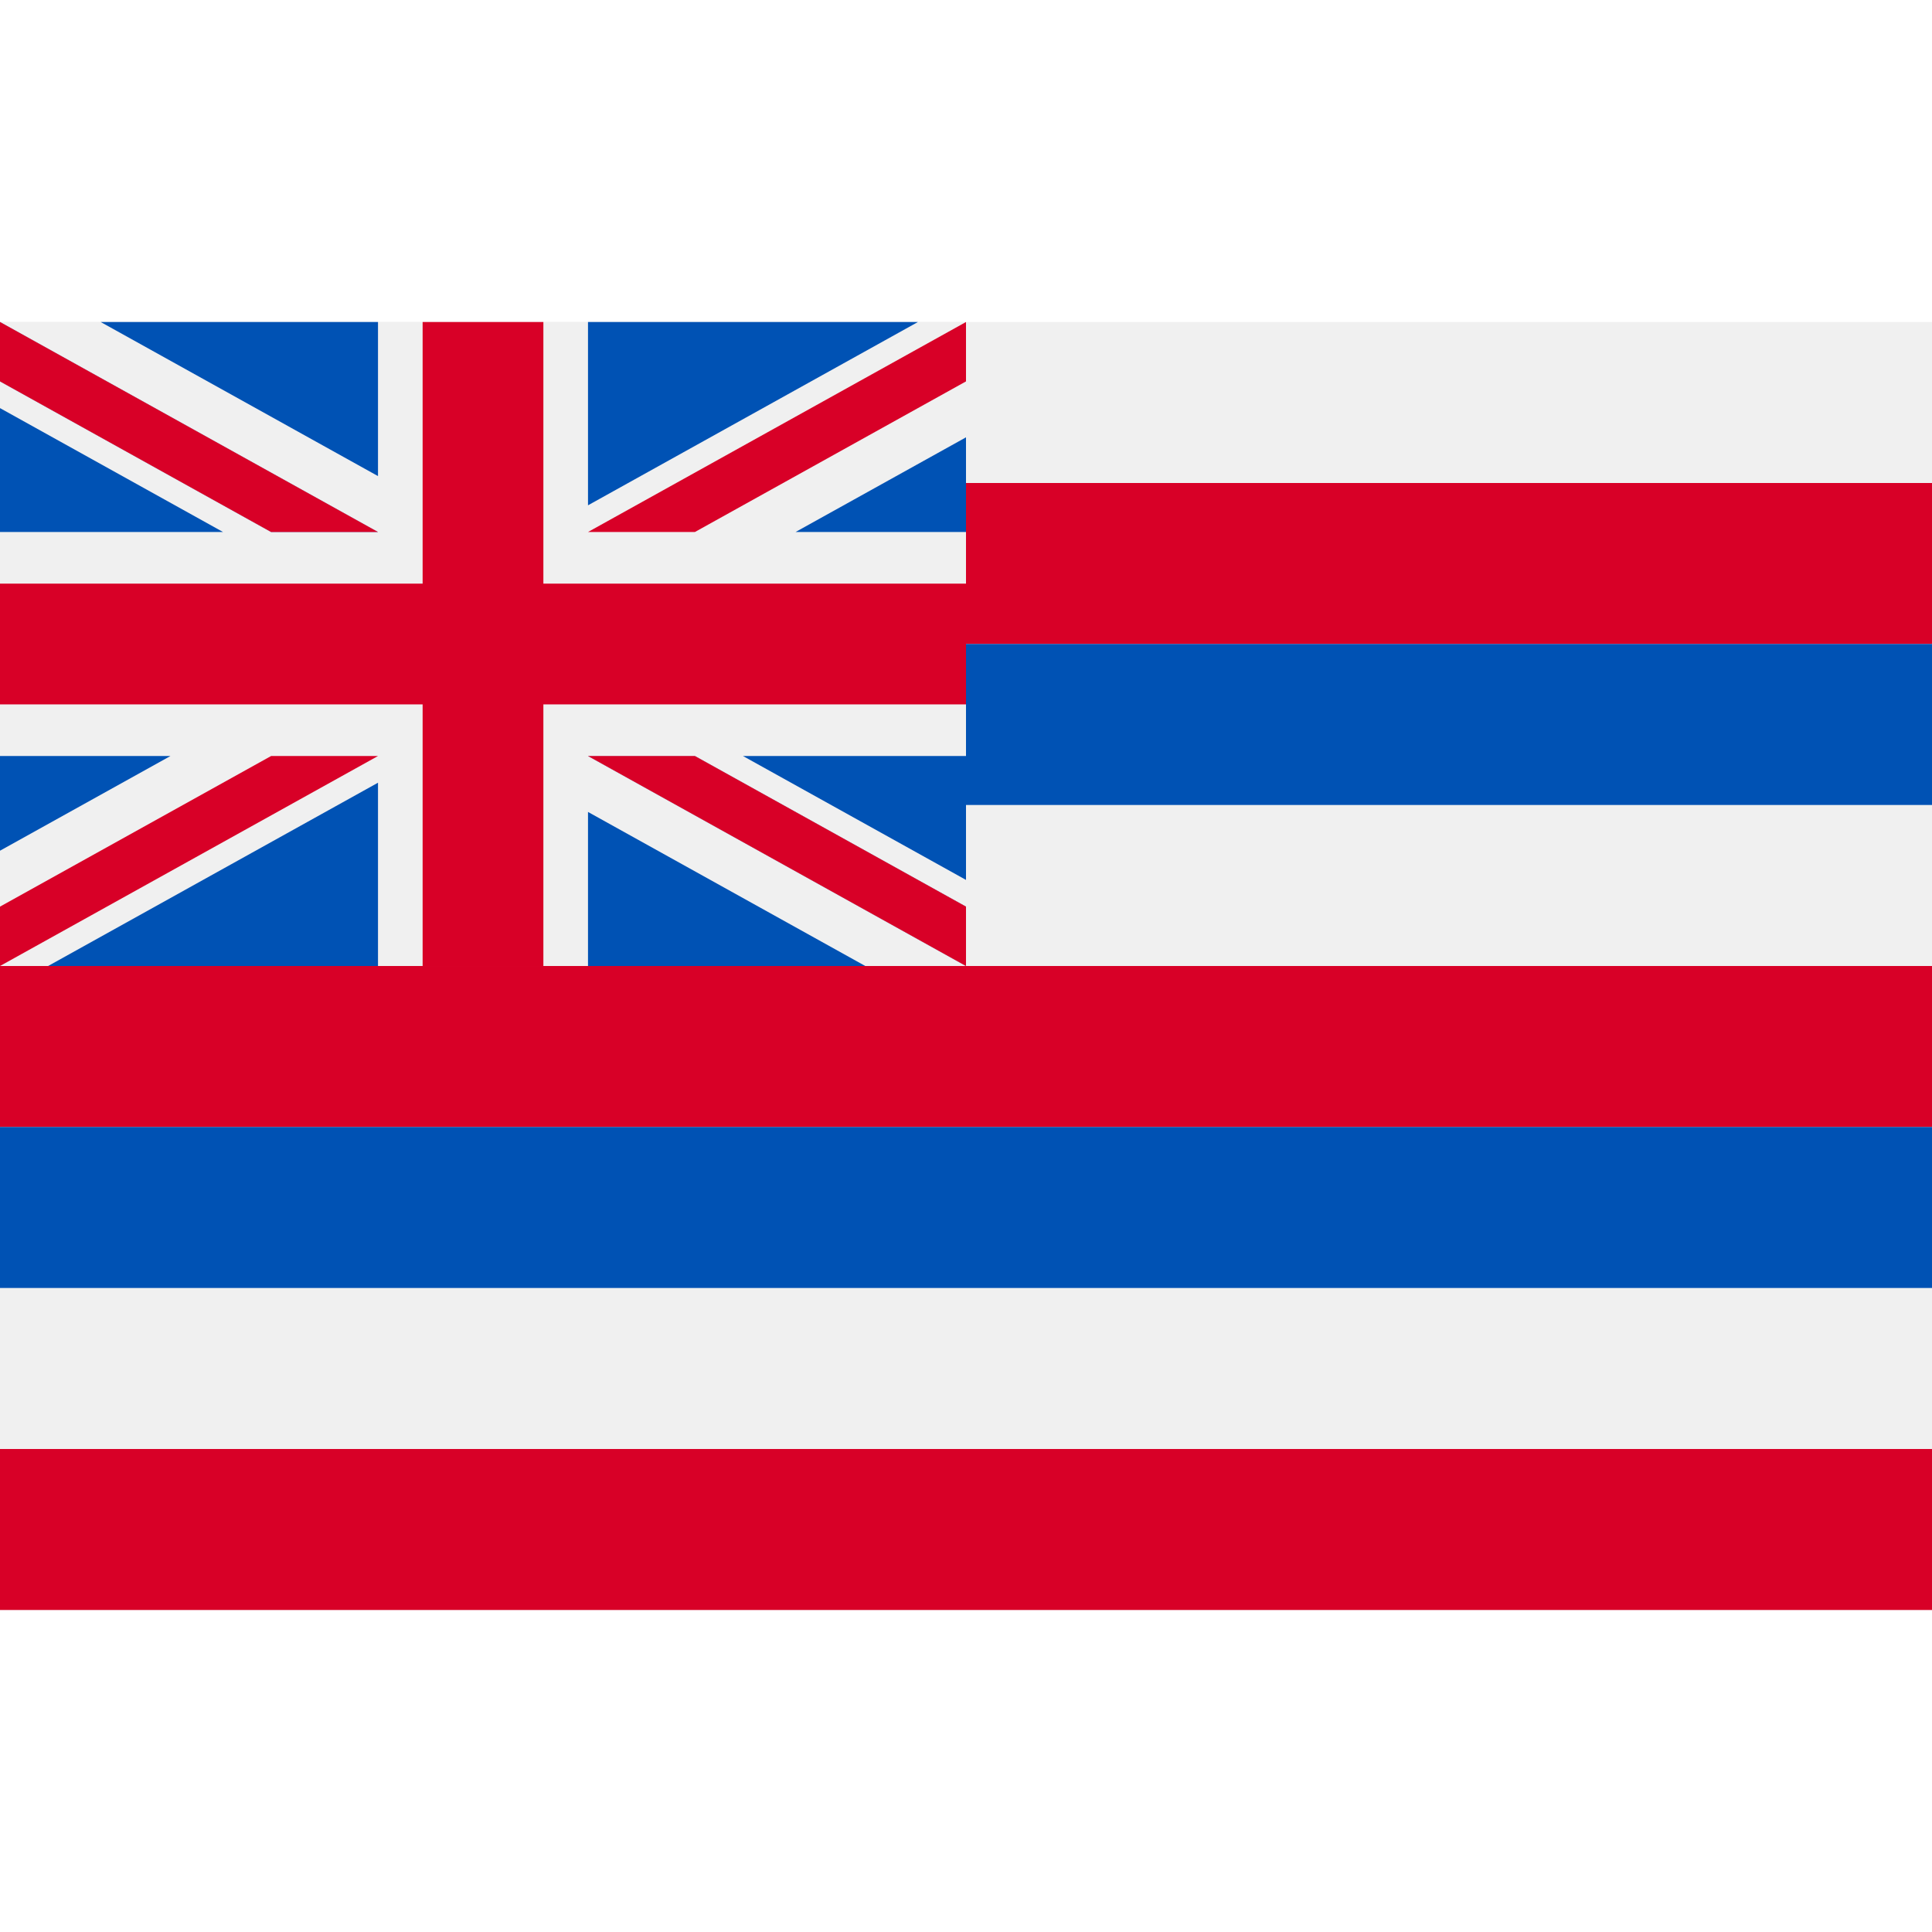
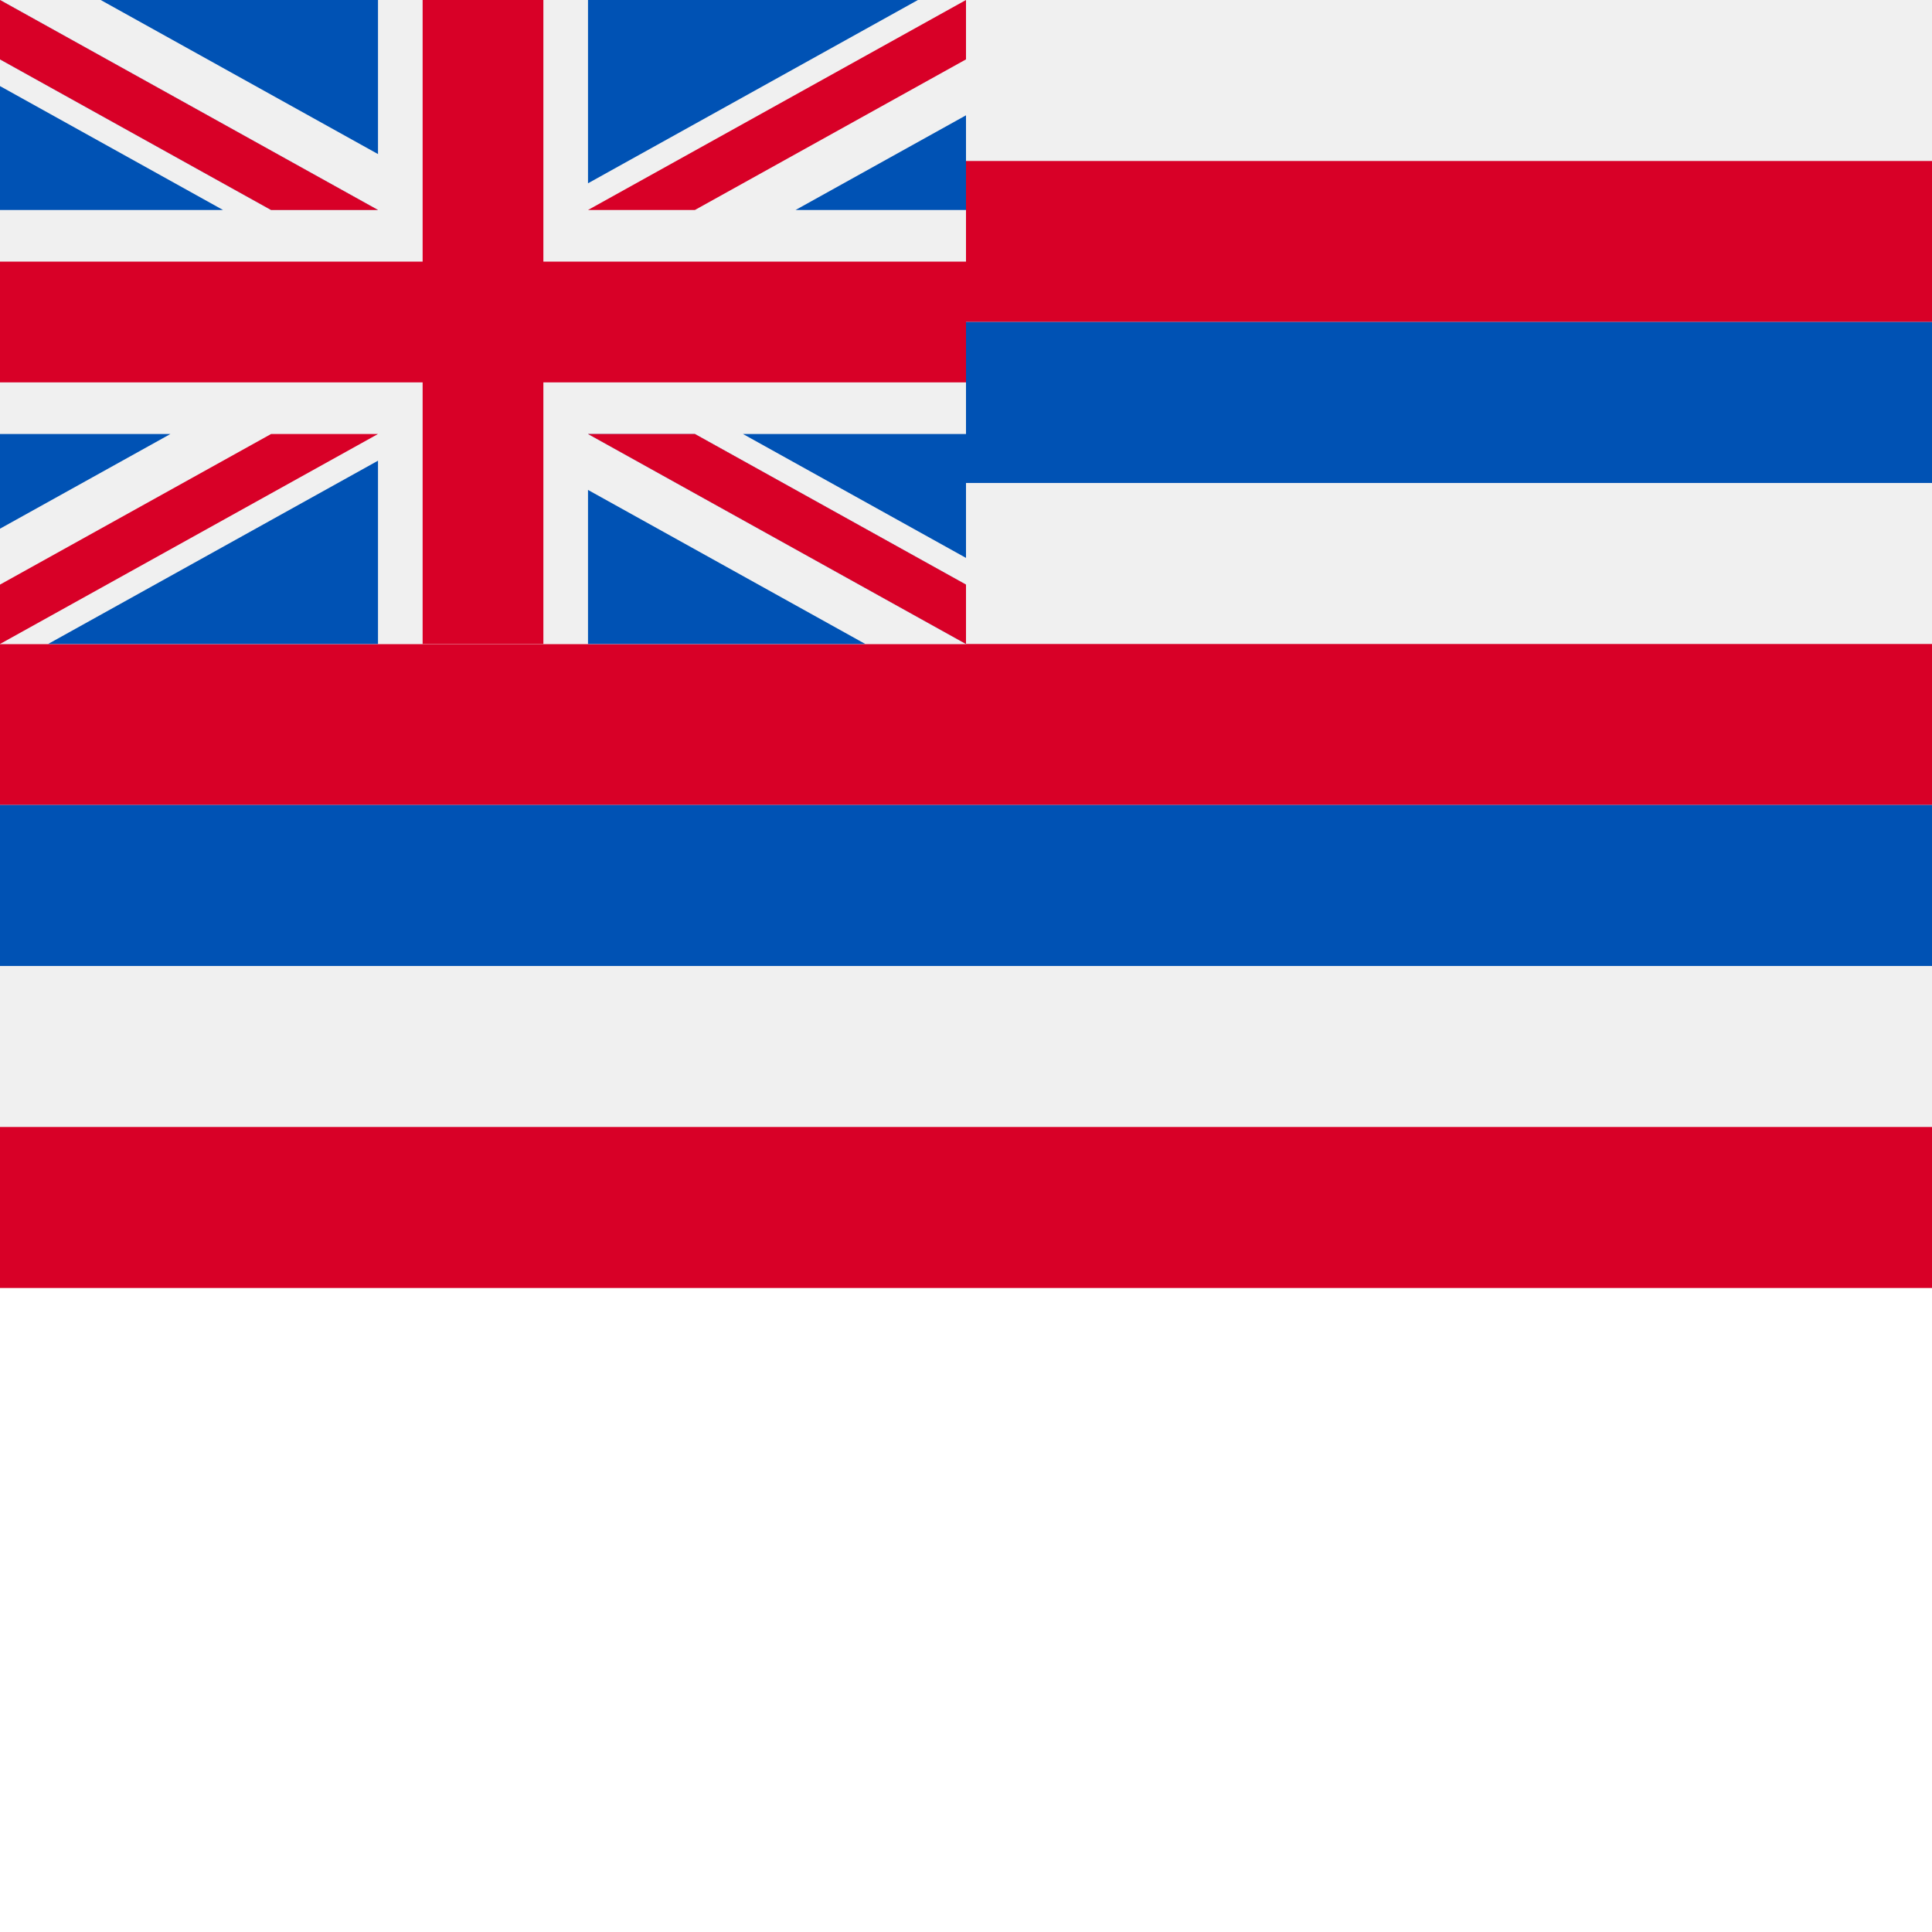
- <svg xmlns="http://www.w3.org/2000/svg" version="1.1" id="Capa_1" x="0px" y="0px" viewBox="0 0 512 512" style="enable-background:new 0 0 512 512;" xml:space="preserve">
+ <svg xmlns="http://www.w3.org/2000/svg" version="1.1" id="Capa_1" x="0px" y="0px" viewBox="0 85.337 512 512" style="enable-background:new 0 0 512 512;" xml:space="preserve">
  <rect y="85.338" style="fill:#F0F0F0;" width="512" height="341.326" />
  <rect y="128.001" style="fill:#D80027;" width="512" height="42.663" />
  <rect y="170.664" style="fill:#0052B4;" width="512" height="42.663" />
  <rect y="256.001" style="fill:#D80027;" width="512" height="42.663" />
  <rect y="298.664" style="fill:#0052B4;" width="512" height="42.663" />
  <rect y="384.001" style="fill:#D80027;" width="512" height="42.663" />
  <rect y="85.338" style="fill:#F0F0F0;" width="256" height="170.663" />
  <polygon style="fill:#D80027;" points="144,85.336 112,85.336 112,154.67 0,154.67 0,186.67 112,186.67 112,256.003 144,256.003   144,186.67 256,186.67 256,154.67 144,154.67 " />
  <g>
    <polygon style="fill:#0052B4;" points="196.892,200.351 256,233.188 256,200.351  " />
    <polygon style="fill:#0052B4;" points="155.826,200.351 256,256.003 256,240.266 184.153,200.351  " />
    <polygon style="fill:#0052B4;" points="229.317,256.003 155.826,215.171 155.826,256.003  " />
  </g>
  <polygon style="fill:#F0F0F0;" points="155.826,200.351 256,256.003 256,240.266 184.153,200.351 " />
  <polygon style="fill:#D80027;" points="155.826,200.351 256,256.003 256,240.266 184.153,200.351 " />
  <g>
    <polygon style="fill:#0052B4;" points="45.171,200.35 0,225.445 0,200.35  " />
    <polygon style="fill:#0052B4;" points="100.174,207.427 100.174,256.002 12.745,256.002  " />
  </g>
  <polygon style="fill:#D80027;" points="71.846,200.351 0,240.266 0,256.003 0,256.003 100.174,200.351 " />
  <g>
    <polygon style="fill:#0052B4;" points="59.108,140.988 0,108.151 0,140.988  " />
    <polygon style="fill:#0052B4;" points="100.174,140.988 0,85.336 0,101.073 71.847,140.988  " />
    <polygon style="fill:#0052B4;" points="26.683,85.336 100.174,126.169 100.174,85.336  " />
  </g>
  <polygon style="fill:#F0F0F0;" points="100.174,140.988 0,85.336 0,101.073 71.847,140.988 " />
  <polygon style="fill:#D80027;" points="100.174,140.988 0,85.336 0,101.073 71.847,140.988 " />
  <g>
    <polygon style="fill:#0052B4;" points="210.829,140.989 256,115.895 256,140.989  " />
    <polygon style="fill:#0052B4;" points="155.826,133.912 155.826,85.337 243.255,85.337  " />
  </g>
  <polygon style="fill:#D80027;" points="184.154,140.988 256,101.074 256,85.336 256,85.336 155.826,140.988 " />
-   <g>
- </g>
-   <g>
- </g>
-   <g>
- </g>
-   <g>
- </g>
-   <g>
- </g>
-   <g>
- </g>
-   <g>
- </g>
-   <g>
- </g>
-   <g>
- </g>
-   <g>
- </g>
-   <g>
- </g>
-   <g>
- </g>
-   <g>
- </g>
-   <g>
- </g>
-   <g>
- </g>
</svg>
